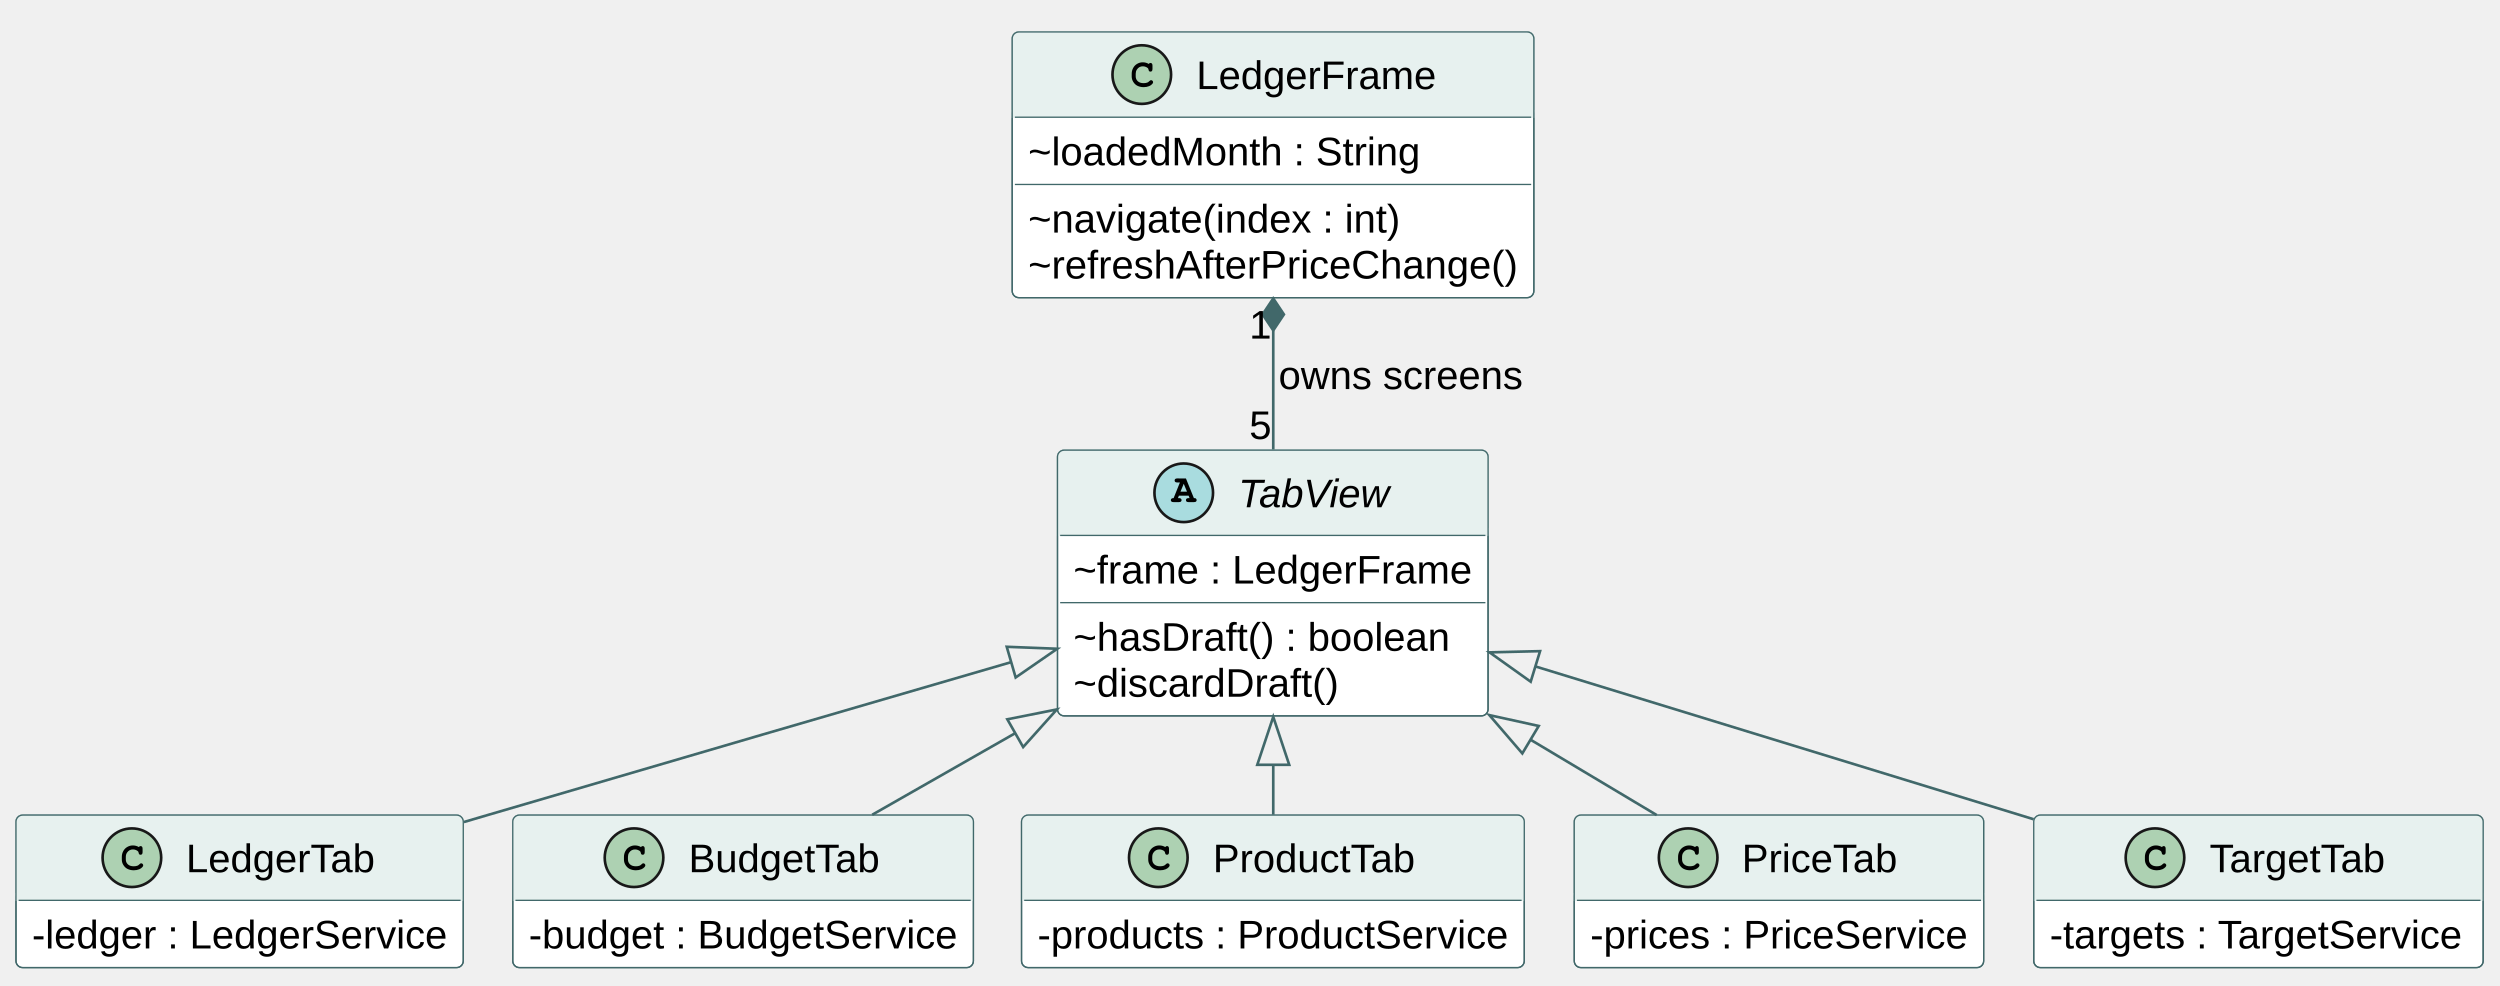
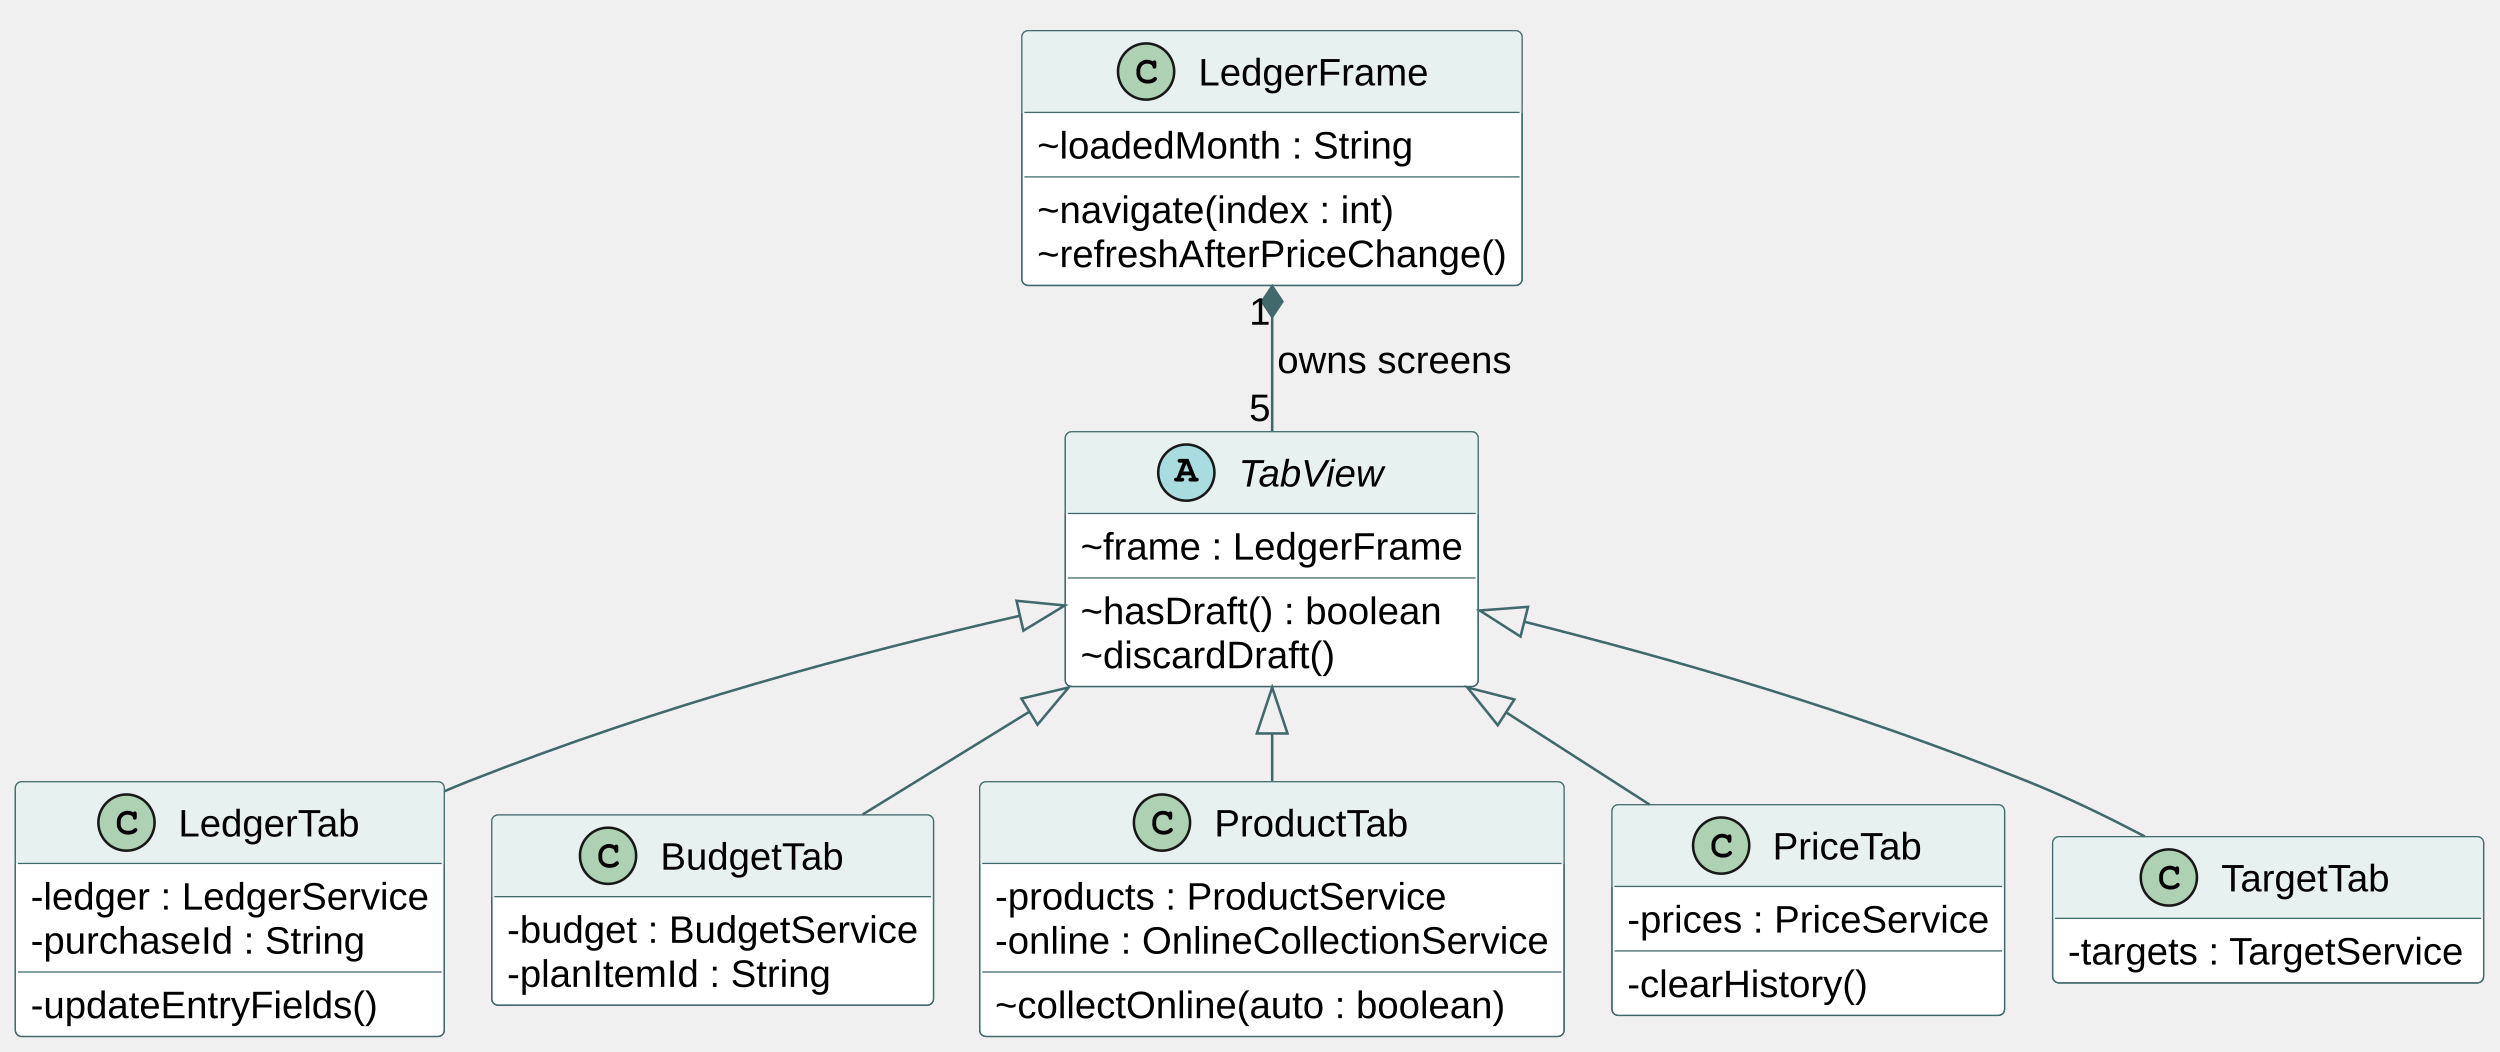
- <svg xmlns="http://www.w3.org/2000/svg" contentStyleType="text/css" data-diagram-type="CLASS" height="655.208px" preserveAspectRatio="none" style="width:1662px;height:655px;background:#FFFFFF;" version="1.1" viewBox="0 0 1662 655" width="1662.812px" zoomAndPan="magnify">
+ <svg xmlns="http://www.w3.org/2000/svg" contentStyleType="text/css" data-diagram-type="CLASS" height="729.583px" preserveAspectRatio="none" style="width:1733px;height:729px;background:#FFFFFF;" version="1.1" viewBox="0 0 1733 729" width="1733.646px" zoomAndPan="magnify">
  <defs />
  <g>
    <g class="entity" data-entity="LedgerFrame" data-source-line="13" data-uid="ent0002" id="entity_LedgerFrame">
-       <rect fill="#FFFFFF" height="176.633" rx="4.427" ry="4.427" style="stroke:#41686A;stroke-width:0.885;" width="346.783" x="672.917" y="21.25" />
-       <rect fill="#E7F1EF" height="56.667" rx="4.427" ry="4.427" style="stroke:#E7F1EF;stroke-width:0.885;" width="346.783" x="672.917" y="21.25" />
-       <rect fill="#E7F1EF" height="4.427" style="stroke:#E7F1EF;stroke-width:0.885;" width="346.783" x="672.917" y="73.49" />
-       <rect fill="none" height="176.633" rx="4.427" ry="4.427" style="stroke:#41686A;stroke-width:0.885;" width="346.783" x="672.917" y="21.25" />
-       <ellipse cx="759.056" cy="49.583" fill="#ADD1B2" rx="19.479" ry="19.479" style="stroke:#181818;stroke-width:1.771;" />
-       <path d="M763.677,42.5 Q763.926,42.168 764.202,42.002 Q764.507,41.836 764.839,41.836 Q765.42,41.836 765.779,42.251 Q766.167,42.638 766.167,43.607 L766.167,45.848 Q766.167,46.816 765.779,47.231 Q765.42,47.619 764.839,47.619 Q764.313,47.619 763.981,47.342 Q763.649,47.038 763.511,46.208 Q763.4,45.682 763.151,45.378 Q762.597,44.797 761.629,44.437 Q760.688,44.077 759.748,44.077 Q758.558,44.077 757.534,44.603 Q756.538,45.129 755.763,46.291 Q755.016,47.453 755.016,49.058 L755.016,50.801 Q755.016,52.71 756.4,54.01 Q757.811,55.283 760.273,55.283 Q761.768,55.283 762.791,54.868 Q763.372,54.647 764.064,53.955 Q764.479,53.54 764.7,53.429 Q764.949,53.291 765.226,53.291 Q765.779,53.291 766.167,53.706 Q766.582,54.093 766.582,54.647 Q766.582,55.2 766.029,55.809 Q765.226,56.722 763.981,57.248 Q762.321,57.94 760.301,57.94 Q757.949,57.94 756.04,56.971 Q754.518,56.196 753.439,54.508 Q752.36,52.821 752.36,50.856 L752.36,49.03 Q752.36,46.955 753.328,45.184 Q754.297,43.385 756.012,42.417 Q757.728,41.421 759.637,41.421 Q760.799,41.421 761.795,41.698 Q762.791,41.974 763.677,42.5 Z " fill="#000000" />
-       <text fill="#000000" font-family="Arial" font-size="26.562" lengthAdjust="spacing" textLength="159.453" x="795.358" y="59.227">LedgerFrame</text>
-       <line style="stroke:#41686A;stroke-width:0.885;" x1="674.688" x2="1017.929" y1="77.917" y2="77.917" />
-       <text fill="#000000" font-family="Arial" font-size="26.562" lengthAdjust="spacing" textLength="260.632" x="683.542" y="109.915">~loadedMonth : String</text>
-       <line style="stroke:#41686A;stroke-width:0.885;" x1="674.688" x2="1017.929" y1="122.628" y2="122.628" />
-       <text fill="#000000" font-family="Arial" font-size="26.562" lengthAdjust="spacing" textLength="247.324" x="683.542" y="154.626">~navigate(index : int)</text>
-       <text fill="#000000" font-family="Arial" font-size="26.562" lengthAdjust="spacing" textLength="325.533" x="683.542" y="185.171">~refreshAfterPriceChange()</text>
+       <rect fill="#FFFFFF" height="176.633" rx="4.427" ry="4.427" style="stroke:#41686A;stroke-width:0.885;" width="346.783" x="708.333" y="21.25" />
+       <rect fill="#E7F1EF" height="56.667" rx="4.427" ry="4.427" style="stroke:#E7F1EF;stroke-width:0.885;" width="346.783" x="708.333" y="21.25" />
+       <rect fill="#E7F1EF" height="4.427" style="stroke:#E7F1EF;stroke-width:0.885;" width="346.783" x="708.333" y="73.49" />
+       <rect fill="none" height="176.633" rx="4.427" ry="4.427" style="stroke:#41686A;stroke-width:0.885;" width="346.783" x="708.333" y="21.25" />
+       <ellipse cx="794.472" cy="49.583" fill="#ADD1B2" rx="19.479" ry="19.479" style="stroke:#181818;stroke-width:1.771;" />
+       <path d="M799.093,42.5 Q799.342,42.168 799.619,42.002 Q799.923,41.836 800.255,41.836 Q800.837,41.836 801.196,42.251 Q801.583,42.638 801.583,43.607 L801.583,45.848 Q801.583,46.816 801.196,47.231 Q800.837,47.619 800.255,47.619 Q799.73,47.619 799.398,47.342 Q799.066,47.038 798.927,46.208 Q798.817,45.682 798.568,45.378 Q798.014,44.797 797.046,44.437 Q796.105,44.077 795.164,44.077 Q793.975,44.077 792.951,44.603 Q791.955,45.129 791.18,46.291 Q790.433,47.453 790.433,49.058 L790.433,50.801 Q790.433,52.71 791.816,54.01 Q793.227,55.283 795.69,55.283 Q797.184,55.283 798.208,54.868 Q798.789,54.647 799.481,53.955 Q799.896,53.54 800.117,53.429 Q800.366,53.291 800.643,53.291 Q801.196,53.291 801.583,53.706 Q801.999,54.093 801.999,54.647 Q801.999,55.2 801.445,55.809 Q800.643,56.722 799.398,57.248 Q797.737,57.94 795.718,57.94 Q793.366,57.94 791.457,56.971 Q789.935,56.196 788.856,54.508 Q787.777,52.821 787.777,50.856 L787.777,49.03 Q787.777,46.955 788.745,45.184 Q789.713,43.385 791.429,42.417 Q793.144,41.421 795.054,41.421 Q796.216,41.421 797.212,41.698 Q798.208,41.974 799.093,42.5 Z " fill="#000000" />
+       <text fill="#000000" font-family="Arial" font-size="26.562" lengthAdjust="spacing" textLength="159.453" x="830.775" y="59.227">LedgerFrame</text>
+       <line style="stroke:#41686A;stroke-width:0.885;" x1="710.104" x2="1053.346" y1="77.917" y2="77.917" />
+       <text fill="#000000" font-family="Arial" font-size="26.562" lengthAdjust="spacing" textLength="260.632" x="718.958" y="109.915">~loadedMonth : String</text>
+       <line style="stroke:#41686A;stroke-width:0.885;" x1="710.104" x2="1053.346" y1="122.628" y2="122.628" />
+       <text fill="#000000" font-family="Arial" font-size="26.562" lengthAdjust="spacing" textLength="247.324" x="718.958" y="154.626">~navigate(index : int)</text>
+       <text fill="#000000" font-family="Arial" font-size="26.562" lengthAdjust="spacing" textLength="325.533" x="718.958" y="185.171">~refreshAfterPriceChange()</text>
    </g>
    <g class="entity" data-entity="TabView" data-source-line="18" data-uid="ent0003" id="entity_TabView">
-       <rect fill="#FFFFFF" height="176.633" rx="4.427" ry="4.427" style="stroke:#41686A;stroke-width:0.885;" width="286.252" x="703.021" y="299.271" />
-       <rect fill="#E7F1EF" height="56.667" rx="4.427" ry="4.427" style="stroke:#E7F1EF;stroke-width:0.885;" width="286.252" x="703.021" y="299.271" />
-       <rect fill="#E7F1EF" height="4.427" style="stroke:#E7F1EF;stroke-width:0.885;" width="286.252" x="703.021" y="351.51" />
-       <rect fill="none" height="176.633" rx="4.427" ry="4.427" style="stroke:#41686A;stroke-width:0.885;" width="286.252" x="703.021" y="299.271" />
-       <ellipse cx="786.949" cy="327.604" fill="#A9DCDF" rx="19.479" ry="19.479" style="stroke:#181818;stroke-width:1.771;" />
-       <path d="M790.186,329.513 L783.739,329.513 L783.103,331.146 L783.739,331.146 Q784.707,331.146 785.095,331.533 Q785.51,331.893 785.51,332.474 Q785.51,333.055 785.095,333.442 Q784.707,333.802 783.739,333.802 L780.17,333.802 Q779.201,333.802 778.786,333.442 Q778.371,333.055 778.371,332.474 Q778.371,331.865 778.814,331.505 Q779.229,331.118 780.225,331.146 L784.403,320.742 L782.66,320.742 Q781.692,320.742 781.276,320.382 Q780.889,319.995 780.889,319.414 Q780.889,318.805 781.276,318.446 Q781.692,318.058 782.66,318.058 L788.415,318.086 L793.7,331.146 Q794.641,331.146 794.945,331.339 Q795.526,331.782 795.526,332.474 Q795.526,333.055 795.111,333.442 Q794.724,333.802 793.755,333.802 L790.186,333.802 Q789.217,333.802 788.803,333.442 Q788.415,333.055 788.415,332.474 Q788.415,331.893 788.803,331.533 Q789.217,331.146 790.186,331.146 L790.822,331.146 L790.186,329.513 Z M789.107,326.857 L786.949,321.6 L784.79,326.857 L789.107,326.857 Z " fill="#000000" />
-       <text fill="#000000" font-family="Arial" font-size="26.562" font-style="italic" lengthAdjust="spacing" textLength="103.345" x="823.251" y="337.247">TabView</text>
-       <line style="stroke:#41686A;stroke-width:0.885;" x1="704.792" x2="987.502" y1="355.938" y2="355.938" />
-       <text fill="#000000" font-family="Arial" font-size="26.562" lengthAdjust="spacing" textLength="265.002" x="713.646" y="387.936">~frame : LedgerFrame</text>
-       <line style="stroke:#41686A;stroke-width:0.885;" x1="704.792" x2="987.502" y1="400.648" y2="400.648" />
-       <text fill="#000000" font-family="Arial" font-size="26.562" lengthAdjust="spacing" textLength="250.269" x="713.646" y="432.647">~hasDraft() : boolean</text>
-       <text fill="#000000" font-family="Arial" font-size="26.562" lengthAdjust="spacing" textLength="176.392" x="713.646" y="463.191">~discardDraft()</text>
+       <rect fill="#FFFFFF" height="176.633" rx="4.427" ry="4.427" style="stroke:#41686A;stroke-width:0.885;" width="286.252" x="738.438" y="299.271" />
+       <rect fill="#E7F1EF" height="56.667" rx="4.427" ry="4.427" style="stroke:#E7F1EF;stroke-width:0.885;" width="286.252" x="738.438" y="299.271" />
+       <rect fill="#E7F1EF" height="4.427" style="stroke:#E7F1EF;stroke-width:0.885;" width="286.252" x="738.438" y="351.51" />
+       <rect fill="none" height="176.633" rx="4.427" ry="4.427" style="stroke:#41686A;stroke-width:0.885;" width="286.252" x="738.438" y="299.271" />
+       <ellipse cx="822.365" cy="327.604" fill="#A9DCDF" rx="19.479" ry="19.479" style="stroke:#181818;stroke-width:1.771;" />
+       <path d="M825.603,329.513 L819.156,329.513 L818.519,331.146 L819.156,331.146 Q820.124,331.146 820.511,331.533 Q820.927,331.893 820.927,332.474 Q820.927,333.055 820.511,333.442 Q820.124,333.802 819.156,333.802 L815.586,333.802 Q814.618,333.802 814.203,333.442 Q813.788,333.055 813.788,332.474 Q813.788,331.865 814.231,331.505 Q814.646,331.118 815.642,331.146 L819.82,320.742 L818.077,320.742 Q817.108,320.742 816.693,320.382 Q816.306,319.995 816.306,319.414 Q816.306,318.805 816.693,318.446 Q817.108,318.058 818.077,318.058 L823.832,318.086 L829.117,331.146 Q830.057,331.146 830.362,331.339 Q830.943,331.782 830.943,332.474 Q830.943,333.055 830.528,333.442 Q830.14,333.802 829.172,333.802 L825.603,333.802 Q824.634,333.802 824.219,333.442 Q823.832,333.055 823.832,332.474 Q823.832,331.893 824.219,331.533 Q824.634,331.146 825.603,331.146 L826.239,331.146 L825.603,329.513 Z M824.524,326.857 L822.365,321.6 L820.207,326.857 L824.524,326.857 Z " fill="#000000" />
+       <text fill="#000000" font-family="Arial" font-size="26.562" font-style="italic" lengthAdjust="spacing" textLength="103.345" x="858.667" y="337.247">TabView</text>
+       <line style="stroke:#41686A;stroke-width:0.885;" x1="740.208" x2="1022.919" y1="355.938" y2="355.938" />
+       <text fill="#000000" font-family="Arial" font-size="26.562" lengthAdjust="spacing" textLength="265.002" x="749.062" y="387.936">~frame : LedgerFrame</text>
+       <line style="stroke:#41686A;stroke-width:0.885;" x1="740.208" x2="1022.919" y1="400.648" y2="400.648" />
+       <text fill="#000000" font-family="Arial" font-size="26.562" lengthAdjust="spacing" textLength="250.269" x="749.062" y="432.647">~hasDraft() : boolean</text>
+       <text fill="#000000" font-family="Arial" font-size="26.562" lengthAdjust="spacing" textLength="176.392" x="749.062" y="463.191">~discardDraft()</text>
    </g>
    <g class="entity" data-entity="LedgerTab" data-source-line="23" data-uid="ent0004" id="entity_LedgerTab">
-       <rect fill="#FFFFFF" height="101.378" rx="4.427" ry="4.427" style="stroke:#41686A;stroke-width:0.885;" width="297.355" x="10.625" y="541.875" />
+       <rect fill="#FFFFFF" height="176.633" rx="4.427" ry="4.427" style="stroke:#41686A;stroke-width:0.885;" width="297.355" x="10.625" y="541.875" />
      <rect fill="#E7F1EF" height="56.667" rx="4.427" ry="4.427" style="stroke:#E7F1EF;stroke-width:0.885;" width="297.355" x="10.625" y="541.875" />
      <rect fill="#E7F1EF" height="4.427" style="stroke:#E7F1EF;stroke-width:0.885;" width="297.355" x="10.625" y="594.115" />
-       <rect fill="none" height="101.378" rx="4.427" ry="4.427" style="stroke:#41686A;stroke-width:0.885;" width="297.355" x="10.625" y="541.875" />
+       <rect fill="none" height="176.633" rx="4.427" ry="4.427" style="stroke:#41686A;stroke-width:0.885;" width="297.355" x="10.625" y="541.875" />
      <ellipse cx="87.681" cy="570.208" fill="#ADD1B2" rx="19.479" ry="19.479" style="stroke:#181818;stroke-width:1.771;" />
      <path d="M92.302,563.125 Q92.551,562.793 92.827,562.627 Q93.132,562.461 93.464,562.461 Q94.045,562.461 94.404,562.876 Q94.792,563.263 94.792,564.232 L94.792,566.473 Q94.792,567.441 94.404,567.856 Q94.045,568.244 93.464,568.244 Q92.938,568.244 92.606,567.967 Q92.274,567.663 92.136,566.833 Q92.025,566.307 91.776,566.003 Q91.223,565.422 90.254,565.062 Q89.313,564.702 88.373,564.702 Q87.183,564.702 86.159,565.228 Q85.163,565.754 84.388,566.916 Q83.641,568.078 83.641,569.683 L83.641,571.426 Q83.641,573.335 85.025,574.635 Q86.436,575.908 88.898,575.908 Q90.392,575.908 91.416,575.493 Q91.997,575.272 92.689,574.58 Q93.104,574.165 93.325,574.054 Q93.574,573.916 93.851,573.916 Q94.404,573.916 94.792,574.331 Q95.207,574.718 95.207,575.272 Q95.207,575.825 94.653,576.434 Q93.851,577.347 92.606,577.873 Q90.946,578.564 88.926,578.564 Q86.574,578.564 84.665,577.596 Q83.143,576.821 82.064,575.134 Q80.985,573.446 80.985,571.481 L80.985,569.655 Q80.985,567.58 81.953,565.809 Q82.922,564.01 84.637,563.042 Q86.353,562.046 88.262,562.046 Q89.424,562.046 90.42,562.323 Q91.416,562.599 92.302,563.125 Z " fill="#000000" />
      <text fill="#000000" font-family="Arial" font-size="26.562" lengthAdjust="spacing" textLength="128.481" x="123.693" y="579.851">LedgerTab</text>
      <line style="stroke:#41686A;stroke-width:0.885;" x1="12.396" x2="306.209" y1="598.542" y2="598.542" />
      <text fill="#000000" font-family="Arial" font-size="26.562" lengthAdjust="spacing" textLength="276.105" x="21.25" y="630.54">-ledger : LedgerService</text>
+       <text fill="#000000" font-family="Arial" font-size="26.562" lengthAdjust="spacing" textLength="231.799" x="21.25" y="661.085">-purchaseId : String</text>
+       <line style="stroke:#41686A;stroke-width:0.885;" x1="12.396" x2="306.209" y1="673.797" y2="673.797" />
+       <text fill="#000000" font-family="Arial" font-size="26.562" lengthAdjust="spacing" textLength="240.632" x="21.25" y="705.795">-updateEntryFields()</text>
    </g>
-     <g class="entity" data-entity="BudgetTab" data-source-line="26" data-uid="ent0005" id="entity_BudgetTab">
-       <rect fill="#FFFFFF" height="101.378" rx="4.427" ry="4.427" style="stroke:#41686A;stroke-width:0.885;" width="306.239" x="340.885" y="541.875" />
-       <rect fill="#E7F1EF" height="56.667" rx="4.427" ry="4.427" style="stroke:#E7F1EF;stroke-width:0.885;" width="306.239" x="340.885" y="541.875" />
-       <rect fill="#E7F1EF" height="4.427" style="stroke:#E7F1EF;stroke-width:0.885;" width="306.239" x="340.885" y="594.115" />
-       <rect fill="none" height="101.378" rx="4.427" ry="4.427" style="stroke:#41686A;stroke-width:0.885;" width="306.239" x="340.885" y="541.875" />
-       <ellipse cx="421.499" cy="570.208" fill="#ADD1B2" rx="19.479" ry="19.479" style="stroke:#181818;stroke-width:1.771;" />
-       <path d="M426.12,563.125 Q426.369,562.793 426.646,562.627 Q426.95,562.461 427.282,562.461 Q427.863,562.461 428.223,562.876 Q428.61,563.263 428.61,564.232 L428.61,566.473 Q428.61,567.441 428.223,567.856 Q427.863,568.244 427.282,568.244 Q426.757,568.244 426.425,567.967 Q426.092,567.663 425.954,566.833 Q425.844,566.307 425.594,566.003 Q425.041,565.422 424.073,565.062 Q423.132,564.702 422.191,564.702 Q421.001,564.702 419.978,565.228 Q418.981,565.754 418.207,566.916 Q417.46,568.078 417.46,569.683 L417.46,571.426 Q417.46,573.335 418.843,574.635 Q420.254,575.908 422.717,575.908 Q424.211,575.908 425.235,575.493 Q425.816,575.272 426.507,574.58 Q426.923,574.165 427.144,574.054 Q427.393,573.916 427.67,573.916 Q428.223,573.916 428.61,574.331 Q429.025,574.718 429.025,575.272 Q429.025,575.825 428.472,576.434 Q427.67,577.347 426.425,577.873 Q424.764,578.564 422.745,578.564 Q420.393,578.564 418.483,577.596 Q416.962,576.821 415.882,575.134 Q414.803,573.446 414.803,571.481 L414.803,569.655 Q414.803,567.58 415.772,565.809 Q416.74,564.01 418.456,563.042 Q420.171,562.046 422.08,562.046 Q423.243,562.046 424.239,562.323 Q425.235,562.599 426.12,563.125 Z " fill="#000000" />
-       <text fill="#000000" font-family="Arial" font-size="26.562" lengthAdjust="spacing" textLength="129.959" x="457.801" y="579.851">BudgetTab</text>
-       <line style="stroke:#41686A;stroke-width:0.885;" x1="342.656" x2="645.354" y1="598.542" y2="598.542" />
-       <text fill="#000000" font-family="Arial" font-size="26.562" lengthAdjust="spacing" textLength="284.989" x="351.51" y="630.54">-budget : BudgetService</text>
+     <g class="entity" data-entity="BudgetTab" data-source-line="28" data-uid="ent0005" id="entity_BudgetTab">
+       <rect fill="#FFFFFF" height="131.922" rx="4.427" ry="4.427" style="stroke:#41686A;stroke-width:0.885;" width="306.239" x="340.885" y="564.896" />
+       <rect fill="#E7F1EF" height="56.667" rx="4.427" ry="4.427" style="stroke:#E7F1EF;stroke-width:0.885;" width="306.239" x="340.885" y="564.896" />
+       <rect fill="#E7F1EF" height="4.427" style="stroke:#E7F1EF;stroke-width:0.885;" width="306.239" x="340.885" y="617.135" />
+       <rect fill="none" height="131.922" rx="4.427" ry="4.427" style="stroke:#41686A;stroke-width:0.885;" width="306.239" x="340.885" y="564.896" />
+       <ellipse cx="421.499" cy="593.229" fill="#ADD1B2" rx="19.479" ry="19.479" style="stroke:#181818;stroke-width:1.771;" />
+       <path d="M426.12,586.146 Q426.369,585.814 426.646,585.648 Q426.95,585.482 427.282,585.482 Q427.863,585.482 428.223,585.897 Q428.61,586.284 428.61,587.253 L428.61,589.494 Q428.61,590.462 428.223,590.877 Q427.863,591.265 427.282,591.265 Q426.757,591.265 426.425,590.988 Q426.092,590.684 425.954,589.854 Q425.844,589.328 425.594,589.023 Q425.041,588.442 424.073,588.083 Q423.132,587.723 422.191,587.723 Q421.001,587.723 419.978,588.249 Q418.981,588.774 418.207,589.937 Q417.46,591.099 417.46,592.703 L417.46,594.447 Q417.46,596.356 418.843,597.656 Q420.254,598.929 422.717,598.929 Q424.211,598.929 425.235,598.514 Q425.816,598.293 426.507,597.601 Q426.923,597.186 427.144,597.075 Q427.393,596.937 427.67,596.937 Q428.223,596.937 428.61,597.352 Q429.025,597.739 429.025,598.293 Q429.025,598.846 428.472,599.455 Q427.67,600.368 426.425,600.894 Q424.764,601.585 422.745,601.585 Q420.393,601.585 418.483,600.617 Q416.962,599.842 415.882,598.154 Q414.803,596.466 414.803,594.502 L414.803,592.676 Q414.803,590.601 415.772,588.83 Q416.74,587.031 418.456,586.063 Q420.171,585.067 422.08,585.067 Q423.243,585.067 424.239,585.343 Q425.235,585.62 426.12,586.146 Z " fill="#000000" />
+       <text fill="#000000" font-family="Arial" font-size="26.562" lengthAdjust="spacing" textLength="129.959" x="457.801" y="602.872">BudgetTab</text>
+       <line style="stroke:#41686A;stroke-width:0.885;" x1="342.656" x2="645.354" y1="621.562" y2="621.562" />
+       <text fill="#000000" font-family="Arial" font-size="26.562" lengthAdjust="spacing" textLength="284.989" x="351.51" y="653.561">-budget : BudgetService</text>
+       <text fill="#000000" font-family="Arial" font-size="26.562" lengthAdjust="spacing" textLength="224.406" x="351.51" y="684.105">-planItemId : String</text>
    </g>
-     <g class="entity" data-entity="ProductTab" data-source-line="29" data-uid="ent0006" id="entity_ProductTab">
-       <rect fill="#FFFFFF" height="101.378" rx="4.427" ry="4.427" style="stroke:#41686A;stroke-width:0.885;" width="334.228" x="679.115" y="541.875" />
-       <rect fill="#E7F1EF" height="56.667" rx="4.427" ry="4.427" style="stroke:#E7F1EF;stroke-width:0.885;" width="334.228" x="679.115" y="541.875" />
-       <rect fill="#E7F1EF" height="4.427" style="stroke:#E7F1EF;stroke-width:0.885;" width="334.228" x="679.115" y="594.115" />
-       <rect fill="none" height="101.378" rx="4.427" ry="4.427" style="stroke:#41686A;stroke-width:0.885;" width="334.228" x="679.115" y="541.875" />
-       <ellipse cx="770.046" cy="570.208" fill="#ADD1B2" rx="19.479" ry="19.479" style="stroke:#181818;stroke-width:1.771;" />
-       <path d="M774.667,563.125 Q774.916,562.793 775.193,562.627 Q775.497,562.461 775.829,562.461 Q776.41,562.461 776.77,562.876 Q777.157,563.263 777.157,564.232 L777.157,566.473 Q777.157,567.441 776.77,567.856 Q776.41,568.244 775.829,568.244 Q775.303,568.244 774.971,567.967 Q774.639,567.663 774.501,566.833 Q774.39,566.307 774.141,566.003 Q773.588,565.422 772.619,565.062 Q771.679,564.702 770.738,564.702 Q769.548,564.702 768.524,565.228 Q767.528,565.754 766.754,566.916 Q766.006,568.078 766.006,569.683 L766.006,571.426 Q766.006,573.335 767.39,574.635 Q768.801,575.908 771.264,575.908 Q772.758,575.908 773.782,575.493 Q774.363,575.272 775.054,574.58 Q775.469,574.165 775.691,574.054 Q775.94,573.916 776.216,573.916 Q776.77,573.916 777.157,574.331 Q777.572,574.718 777.572,575.272 Q777.572,575.825 777.019,576.434 Q776.216,577.347 774.971,577.873 Q773.311,578.564 771.291,578.564 Q768.939,578.564 767.03,577.596 Q765.508,576.821 764.429,575.134 Q763.35,573.446 763.35,571.481 L763.35,569.655 Q763.35,567.58 764.319,565.809 Q765.287,564.01 767.003,563.042 Q768.718,562.046 770.627,562.046 Q771.789,562.046 772.785,562.323 Q773.782,562.599 774.667,563.125 Z " fill="#000000" />
-       <text fill="#000000" font-family="Arial" font-size="26.562" lengthAdjust="spacing" textLength="137.313" x="806.348" y="579.851">ProductTab</text>
-       <line style="stroke:#41686A;stroke-width:0.885;" x1="680.885" x2="1011.572" y1="598.542" y2="598.542" />
+     <g class="entity" data-entity="ProductTab" data-source-line="32" data-uid="ent0006" id="entity_ProductTab">
+       <rect fill="#FFFFFF" height="176.633" rx="4.427" ry="4.427" style="stroke:#41686A;stroke-width:0.885;" width="405.122" x="679.115" y="541.875" />
+       <rect fill="#E7F1EF" height="56.667" rx="4.427" ry="4.427" style="stroke:#E7F1EF;stroke-width:0.885;" width="405.122" x="679.115" y="541.875" />
+       <rect fill="#E7F1EF" height="4.427" style="stroke:#E7F1EF;stroke-width:0.885;" width="405.122" x="679.115" y="594.115" />
+       <rect fill="none" height="176.633" rx="4.427" ry="4.427" style="stroke:#41686A;stroke-width:0.885;" width="405.122" x="679.115" y="541.875" />
+       <ellipse cx="805.493" cy="570.208" fill="#ADD1B2" rx="19.479" ry="19.479" style="stroke:#181818;stroke-width:1.771;" />
+       <path d="M810.114,563.125 Q810.363,562.793 810.64,562.627 Q810.944,562.461 811.276,562.461 Q811.857,562.461 812.217,562.876 Q812.604,563.263 812.604,564.232 L812.604,566.473 Q812.604,567.441 812.217,567.856 Q811.857,568.244 811.276,568.244 Q810.75,568.244 810.418,567.967 Q810.086,567.663 809.948,566.833 Q809.837,566.307 809.588,566.003 Q809.035,565.422 808.066,565.062 Q807.126,564.702 806.185,564.702 Q804.995,564.702 803.971,565.228 Q802.975,565.754 802.201,566.916 Q801.453,568.078 801.453,569.683 L801.453,571.426 Q801.453,573.335 802.837,574.635 Q804.248,575.908 806.711,575.908 Q808.205,575.908 809.229,575.493 Q809.809,575.272 810.501,574.58 Q810.916,574.165 811.138,574.054 Q811.387,573.916 811.663,573.916 Q812.217,573.916 812.604,574.331 Q813.019,574.718 813.019,575.272 Q813.019,575.825 812.466,576.434 Q811.663,577.347 810.418,577.873 Q808.758,578.564 806.738,578.564 Q804.386,578.564 802.477,577.596 Q800.955,576.821 799.876,575.134 Q798.797,573.446 798.797,571.481 L798.797,569.655 Q798.797,567.58 799.766,565.809 Q800.734,564.01 802.449,563.042 Q804.165,562.046 806.074,562.046 Q807.236,562.046 808.232,562.323 Q809.229,562.599 810.114,563.125 Z " fill="#000000" />
+       <text fill="#000000" font-family="Arial" font-size="26.562" lengthAdjust="spacing" textLength="137.313" x="841.795" y="579.851">ProductTab</text>
+       <line style="stroke:#41686A;stroke-width:0.885;" x1="680.885" x2="1082.466" y1="598.542" y2="598.542" />
      <text fill="#000000" font-family="Arial" font-size="26.562" lengthAdjust="spacing" textLength="312.978" x="689.74" y="630.54">-products : ProductService</text>
+       <text fill="#000000" font-family="Arial" font-size="26.562" lengthAdjust="spacing" textLength="383.872" x="689.74" y="661.085">-online : OnlineCollectionService</text>
+       <line style="stroke:#41686A;stroke-width:0.885;" x1="680.885" x2="1082.466" y1="673.797" y2="673.797" />
+       <text fill="#000000" font-family="Arial" font-size="26.562" lengthAdjust="spacing" textLength="353.652" x="689.74" y="705.795">~collectOnline(auto : boolean)</text>
    </g>
-     <g class="entity" data-entity="PriceTab" data-source-line="32" data-uid="ent0007" id="entity_PriceTab">
-       <rect fill="#FFFFFF" height="101.378" rx="4.427" ry="4.427" style="stroke:#41686A;stroke-width:0.885;" width="272.18" x="1046.562" y="541.875" />
-       <rect fill="#E7F1EF" height="56.667" rx="4.427" ry="4.427" style="stroke:#E7F1EF;stroke-width:0.885;" width="272.18" x="1046.562" y="541.875" />
-       <rect fill="#E7F1EF" height="4.427" style="stroke:#E7F1EF;stroke-width:0.885;" width="272.18" x="1046.562" y="594.115" />
-       <rect fill="none" height="101.378" rx="4.427" ry="4.427" style="stroke:#41686A;stroke-width:0.885;" width="272.18" x="1046.562" y="541.875" />
-       <ellipse cx="1122.276" cy="570.208" fill="#ADD1B2" rx="19.479" ry="19.479" style="stroke:#181818;stroke-width:1.771;" />
-       <path d="M1126.897,563.125 Q1127.146,562.793 1127.422,562.627 Q1127.727,562.461 1128.059,562.461 Q1128.64,562.461 1129,562.876 Q1129.387,563.263 1129.387,564.232 L1129.387,566.473 Q1129.387,567.441 1129,567.856 Q1128.64,568.244 1128.059,568.244 Q1127.533,568.244 1127.201,567.967 Q1126.869,567.663 1126.731,566.833 Q1126.62,566.307 1126.371,566.003 Q1125.818,565.422 1124.849,565.062 Q1123.909,564.702 1122.968,564.702 Q1121.778,564.702 1120.754,565.228 Q1119.758,565.754 1118.983,566.916 Q1118.236,568.078 1118.236,569.683 L1118.236,571.426 Q1118.236,573.335 1119.62,574.635 Q1121.031,575.908 1123.493,575.908 Q1124.988,575.908 1126.011,575.493 Q1126.592,575.272 1127.284,574.58 Q1127.699,574.165 1127.92,574.054 Q1128.17,573.916 1128.446,573.916 Q1129,573.916 1129.387,574.331 Q1129.802,574.718 1129.802,575.272 Q1129.802,575.825 1129.249,576.434 Q1128.446,577.347 1127.201,577.873 Q1125.541,578.564 1123.521,578.564 Q1121.169,578.564 1119.26,577.596 Q1117.738,576.821 1116.659,575.134 Q1115.58,573.446 1115.58,571.481 L1115.58,569.655 Q1115.58,567.58 1116.549,565.809 Q1117.517,564.01 1119.232,563.042 Q1120.948,562.046 1122.857,562.046 Q1124.019,562.046 1125.015,562.323 Q1126.011,562.599 1126.897,563.125 Z " fill="#000000" />
-       <text fill="#000000" font-family="Arial" font-size="26.562" lengthAdjust="spacing" textLength="106.289" x="1157.99" y="579.851">PriceTab</text>
-       <line style="stroke:#41686A;stroke-width:0.885;" x1="1048.333" x2="1316.972" y1="598.542" y2="598.542" />
-       <text fill="#000000" font-family="Arial" font-size="26.562" lengthAdjust="spacing" textLength="250.93" x="1057.188" y="630.54">-prices : PriceService</text>
+     <g class="entity" data-entity="PriceTab" data-source-line="37" data-uid="ent0007" id="entity_PriceTab">
+       <rect fill="#FFFFFF" height="146.089" rx="4.427" ry="4.427" style="stroke:#41686A;stroke-width:0.885;" width="272.18" x="1117.396" y="557.812" />
+       <rect fill="#E7F1EF" height="56.667" rx="4.427" ry="4.427" style="stroke:#E7F1EF;stroke-width:0.885;" width="272.18" x="1117.396" y="557.812" />
+       <rect fill="#E7F1EF" height="4.427" style="stroke:#E7F1EF;stroke-width:0.885;" width="272.18" x="1117.396" y="610.052" />
+       <rect fill="none" height="146.089" rx="4.427" ry="4.427" style="stroke:#41686A;stroke-width:0.885;" width="272.18" x="1117.396" y="557.812" />
+       <ellipse cx="1193.109" cy="586.146" fill="#ADD1B2" rx="19.479" ry="19.479" style="stroke:#181818;stroke-width:1.771;" />
+       <path d="M1197.73,579.062 Q1197.979,578.731 1198.256,578.564 Q1198.56,578.398 1198.892,578.398 Q1199.473,578.398 1199.833,578.813 Q1200.22,579.201 1200.22,580.169 L1200.22,582.41 Q1200.22,583.379 1199.833,583.794 Q1199.473,584.181 1198.892,584.181 Q1198.367,584.181 1198.034,583.905 Q1197.702,583.6 1197.564,582.77 Q1197.453,582.245 1197.204,581.94 Q1196.651,581.359 1195.683,580.999 Q1194.742,580.64 1193.801,580.64 Q1192.611,580.64 1191.588,581.165 Q1190.591,581.691 1189.817,582.853 Q1189.07,584.015 1189.07,585.62 L1189.07,587.363 Q1189.07,589.273 1190.453,590.573 Q1191.864,591.846 1194.327,591.846 Q1195.821,591.846 1196.845,591.431 Q1197.426,591.209 1198.118,590.518 Q1198.533,590.102 1198.754,589.992 Q1199.003,589.854 1199.28,589.854 Q1199.833,589.854 1200.22,590.269 Q1200.635,590.656 1200.635,591.209 Q1200.635,591.763 1200.082,592.371 Q1199.28,593.284 1198.034,593.81 Q1196.374,594.502 1194.354,594.502 Q1192.003,594.502 1190.093,593.534 Q1188.572,592.759 1187.493,591.071 Q1186.413,589.383 1186.413,587.419 L1186.413,585.592 Q1186.413,583.517 1187.382,581.746 Q1188.35,579.948 1190.066,578.98 Q1191.781,577.983 1193.69,577.983 Q1194.852,577.983 1195.849,578.26 Q1196.845,578.537 1197.73,579.062 Z " fill="#000000" />
+       <text fill="#000000" font-family="Arial" font-size="26.562" lengthAdjust="spacing" textLength="106.289" x="1228.823" y="595.789">PriceTab</text>
+       <line style="stroke:#41686A;stroke-width:0.885;" x1="1119.167" x2="1387.805" y1="614.479" y2="614.479" />
+       <text fill="#000000" font-family="Arial" font-size="26.562" lengthAdjust="spacing" textLength="250.93" x="1128.021" y="646.478">-prices : PriceService</text>
+       <line style="stroke:#41686A;stroke-width:0.885;" x1="1119.167" x2="1387.805" y1="659.19" y2="659.19" />
+       <text fill="#000000" font-family="Arial" font-size="26.562" lengthAdjust="spacing" textLength="166.755" x="1128.021" y="691.189">-clearHistory()</text>
    </g>
-     <g class="entity" data-entity="TargetTab" data-source-line="35" data-uid="ent0008" id="entity_TargetTab">
-       <rect fill="#FFFFFF" height="101.378" rx="4.427" ry="4.427" style="stroke:#41686A;stroke-width:0.885;" width="298.781" x="1352.031" y="541.875" />
-       <rect fill="#E7F1EF" height="56.667" rx="4.427" ry="4.427" style="stroke:#E7F1EF;stroke-width:0.885;" width="298.781" x="1352.031" y="541.875" />
-       <rect fill="#E7F1EF" height="4.427" style="stroke:#E7F1EF;stroke-width:0.885;" width="298.781" x="1352.031" y="594.115" />
-       <rect fill="none" height="101.378" rx="4.427" ry="4.427" style="stroke:#41686A;stroke-width:0.885;" width="298.781" x="1352.031" y="541.875" />
-       <ellipse cx="1432.626" cy="570.208" fill="#ADD1B2" rx="19.479" ry="19.479" style="stroke:#181818;stroke-width:1.771;" />
-       <path d="M1437.247,563.125 Q1437.496,562.793 1437.772,562.627 Q1438.077,562.461 1438.409,562.461 Q1438.99,562.461 1439.349,562.876 Q1439.737,563.263 1439.737,564.232 L1439.737,566.473 Q1439.737,567.441 1439.349,567.856 Q1438.99,568.244 1438.409,568.244 Q1437.883,568.244 1437.551,567.967 Q1437.219,567.663 1437.081,566.833 Q1436.97,566.307 1436.721,566.003 Q1436.167,565.422 1435.199,565.062 Q1434.258,564.702 1433.318,564.702 Q1432.128,564.702 1431.104,565.228 Q1430.108,565.754 1429.333,566.916 Q1428.586,568.078 1428.586,569.683 L1428.586,571.426 Q1428.586,573.335 1429.969,574.635 Q1431.381,575.908 1433.843,575.908 Q1435.337,575.908 1436.361,575.493 Q1436.942,575.272 1437.634,574.58 Q1438.049,574.165 1438.27,574.054 Q1438.519,573.916 1438.796,573.916 Q1439.349,573.916 1439.737,574.331 Q1440.152,574.718 1440.152,575.272 Q1440.152,575.825 1439.598,576.434 Q1438.796,577.347 1437.551,577.873 Q1435.891,578.564 1433.871,578.564 Q1431.519,578.564 1429.61,577.596 Q1428.088,576.821 1427.009,575.134 Q1425.93,573.446 1425.93,571.481 L1425.93,569.655 Q1425.93,567.58 1426.898,565.809 Q1427.867,564.01 1429.582,563.042 Q1431.298,562.046 1433.207,562.046 Q1434.369,562.046 1435.365,562.323 Q1436.361,562.599 1437.247,563.125 Z " fill="#000000" />
-       <text fill="#000000" font-family="Arial" font-size="26.562" lengthAdjust="spacing" textLength="122.54" x="1468.928" y="579.851">TargetTab</text>
-       <line style="stroke:#41686A;stroke-width:0.885;" x1="1353.802" x2="1649.042" y1="598.542" y2="598.542" />
-       <text fill="#000000" font-family="Arial" font-size="26.562" lengthAdjust="spacing" textLength="277.531" x="1362.656" y="630.54">-targets : TargetService</text>
+     <g class="entity" data-entity="TargetTab" data-source-line="41" data-uid="ent0008" id="entity_TargetTab">
+       <rect fill="#FFFFFF" height="101.378" rx="4.427" ry="4.427" style="stroke:#41686A;stroke-width:0.885;" width="298.781" x="1422.865" y="579.948" />
+       <rect fill="#E7F1EF" height="56.667" rx="4.427" ry="4.427" style="stroke:#E7F1EF;stroke-width:0.885;" width="298.781" x="1422.865" y="579.948" />
+       <rect fill="#E7F1EF" height="4.427" style="stroke:#E7F1EF;stroke-width:0.885;" width="298.781" x="1422.865" y="632.188" />
+       <rect fill="none" height="101.378" rx="4.427" ry="4.427" style="stroke:#41686A;stroke-width:0.885;" width="298.781" x="1422.865" y="579.948" />
+       <ellipse cx="1503.459" cy="608.281" fill="#ADD1B2" rx="19.479" ry="19.479" style="stroke:#181818;stroke-width:1.771;" />
+       <path d="M1508.08,601.198 Q1508.329,600.866 1508.606,600.7 Q1508.91,600.534 1509.242,600.534 Q1509.823,600.534 1510.183,600.949 Q1510.57,601.336 1510.57,602.305 L1510.57,604.546 Q1510.57,605.514 1510.183,605.929 Q1509.823,606.317 1509.242,606.317 Q1508.716,606.317 1508.384,606.04 Q1508.052,605.736 1507.914,604.906 Q1507.803,604.38 1507.554,604.076 Q1507.001,603.495 1506.032,603.135 Q1505.092,602.775 1504.151,602.775 Q1502.961,602.775 1501.937,603.301 Q1500.941,603.827 1500.167,604.989 Q1499.419,606.151 1499.419,607.755 L1499.419,609.499 Q1499.419,611.408 1500.803,612.708 Q1502.214,613.981 1504.677,613.981 Q1506.171,613.981 1507.195,613.566 Q1507.775,613.345 1508.467,612.653 Q1508.882,612.238 1509.104,612.127 Q1509.353,611.989 1509.629,611.989 Q1510.183,611.989 1510.57,612.404 Q1510.985,612.791 1510.985,613.345 Q1510.985,613.898 1510.432,614.507 Q1509.629,615.42 1508.384,615.946 Q1506.724,616.637 1504.704,616.637 Q1502.352,616.637 1500.443,615.669 Q1498.921,614.894 1497.842,613.206 Q1496.763,611.519 1496.763,609.554 L1496.763,607.728 Q1496.763,605.653 1497.732,603.882 Q1498.7,602.083 1500.416,601.115 Q1502.131,600.119 1504.04,600.119 Q1505.202,600.119 1506.198,600.395 Q1507.195,600.672 1508.08,601.198 Z " fill="#000000" />
+       <text fill="#000000" font-family="Arial" font-size="26.562" lengthAdjust="spacing" textLength="122.54" x="1539.761" y="617.924">TargetTab</text>
+       <line style="stroke:#41686A;stroke-width:0.885;" x1="1424.635" x2="1719.875" y1="636.615" y2="636.615" />
+       <text fill="#000000" font-family="Arial" font-size="26.562" lengthAdjust="spacing" textLength="277.531" x="1433.49" y="668.613">-targets : TargetService</text>
    </g>
    <g class="link" data-entity-1="LedgerFrame" data-entity-2="TabView" data-uid="lnk9" id="link_LedgerFrame_TabView">
-       <polygon fill="#41686A" points="846.458,198.409,839.375,209.034,846.458,219.659,853.542,209.034,846.458,198.409" style="stroke:#41686A;stroke-width:1.771;" />
-       <path d="M846.458,219.659 C846.458,251.699 846.458,266.745 846.458,298.818" fill="none" style="stroke:#41686A;stroke-width:1.771;" />
-       <text fill="#000000" font-family="Arial" font-size="26.562" lengthAdjust="spacing" textLength="162.397" x="850" y="258.665">owns screens</text>
-       <text fill="#000000" font-family="Arial" font-size="26.562" lengthAdjust="spacing" textLength="14.773" x="830.521" y="291.858">5</text>
-       <text fill="#000000" font-family="Arial" font-size="26.562" lengthAdjust="spacing" textLength="14.773" x="830.521" y="225.096">1</text>
+       <polygon fill="#41686A" points="881.875,198.409,874.792,209.034,881.875,219.659,888.958,209.034,881.875,198.409" style="stroke:#41686A;stroke-width:1.771;" />
+       <path d="M881.875,219.659 C881.875,251.699 881.875,266.745 881.875,298.818" fill="none" style="stroke:#41686A;stroke-width:1.771;" />
+       <text fill="#000000" font-family="Arial" font-size="26.562" lengthAdjust="spacing" textLength="162.397" x="885.417" y="258.665">owns screens</text>
+       <text fill="#000000" font-family="Arial" font-size="26.562" lengthAdjust="spacing" textLength="14.773" x="865.938" y="291.858">5</text>
+       <text fill="#000000" font-family="Arial" font-size="26.562" lengthAdjust="spacing" textLength="14.773" x="865.938" y="225.096">1</text>
    </g>
    <g class="link" data-entity-1="TabView" data-entity-2="LedgerTab" data-uid="lnk10" id="link_TabView_LedgerTab">
-       <polygon fill="none" points="702.846,431.289,669.272,429.986,675.206,450.391,702.846,431.289" style="stroke:#41686A;stroke-width:1.771;" />
-       <path d="M672.239,440.189 C567.271,470.711 452.095,504.283 324.062,541.875 C318.913,543.387 313.674,544.927 308.382,546.484" fill="none" style="stroke:#41686A;stroke-width:1.771;" />
+       <polygon fill="none" points="738.103,419.716,704.663,416.457,709.395,437.173,738.103,419.716" style="stroke:#41686A;stroke-width:1.771;" />
+       <path d="M707.029,426.815 C592.7,452.935 460.87,487.91 324.062,541.875 C318.801,543.95 313.49,546.147 308.16,548.44" fill="none" style="stroke:#41686A;stroke-width:1.771;" />
    </g>
    <g class="link" data-entity-1="TabView" data-entity-2="BudgetTab" data-uid="lnk11" id="link_TabView_BudgetTab">
-       <polygon fill="none" points="702.617,471.623,669.665,478.186,680.193,496.645,702.617,471.623" style="stroke:#41686A;stroke-width:1.771;" />
-       <path d="M674.929,487.415 C633.25,511.187 616.758,520.593 579.841,541.649" fill="none" style="stroke:#41686A;stroke-width:1.771;" />
+       <polygon fill="none" points="740.769,476.567,708.059,484.248,719.21,502.338,740.769,476.567" style="stroke:#41686A;stroke-width:1.771;" />
+       <path d="M713.635,493.293 C666.422,522.397 641.822,537.561 597.977,564.589" fill="none" style="stroke:#41686A;stroke-width:1.771;" />
    </g>
    <g class="link" data-entity-1="TabView" data-entity-2="ProductTab" data-uid="lnk12" id="link_TabView_ProductTab">
-       <polygon fill="none" points="846.458,476.571,835.833,508.446,857.083,508.446,846.458,476.571" style="stroke:#41686A;stroke-width:1.771;" />
-       <path d="M846.458,508.446 C846.458,530.726 846.458,522.033 846.458,541.628" fill="none" style="stroke:#41686A;stroke-width:1.771;" />
+       <polygon fill="none" points="881.875,476.567,871.25,508.442,892.5,508.442,881.875,476.567" style="stroke:#41686A;stroke-width:1.771;" />
+       <path d="M881.875,508.442 C881.875,529.535 881.875,520.218 881.875,541.327" fill="none" style="stroke:#41686A;stroke-width:1.771;" />
    </g>
    <g class="link" data-entity-1="TabView" data-entity-2="PriceTab" data-uid="lnk13" id="link_TabView_PriceTab">
-       <polygon fill="none" points="990.123,475.404,1012.038,500.872,1022.936,482.629,990.123,475.404" style="stroke:#41686A;stroke-width:1.771;" />
-       <path d="M1017.487,491.751 C1055.531,514.477 1067.924,521.88 1101.384,541.868" fill="none" style="stroke:#41686A;stroke-width:1.771;" />
+       <polygon fill="none" points="1017.182,476.567,1038.249,502.741,1049.741,484.866,1017.182,476.567" style="stroke:#41686A;stroke-width:1.771;" />
+       <path d="M1043.995,493.803 C1085.529,520.504 1103.9,532.314 1143.543,557.799" fill="none" style="stroke:#41686A;stroke-width:1.771;" />
    </g>
    <g class="link" data-entity-1="TabView" data-entity-2="TargetTab" data-uid="lnk14" id="link_TabView_TargetTab">
-       <polygon fill="none" points="990.247,433.691,1017.604,453.197,1023.836,432.882,990.247,433.691" style="stroke:#41686A;stroke-width:1.771;" />
-       <path d="M1020.72,443.039 C1127.892,475.915 1243.394,511.346 1351.96,544.649" fill="none" style="stroke:#41686A;stroke-width:1.771;" />
+       <polygon fill="none" points="1025.711,423.187,1054.025,441.277,1059.216,420.671,1025.711,423.187" style="stroke:#41686A;stroke-width:1.771;" />
+       <path d="M1056.621,430.974 C1163.412,457.878 1280.718,491.581 1406.042,541.875 C1432.96,552.678 1461.28,566.457 1486.775,579.837" fill="none" style="stroke:#41686A;stroke-width:1.771;" />
    </g>
  </g>
</svg>
